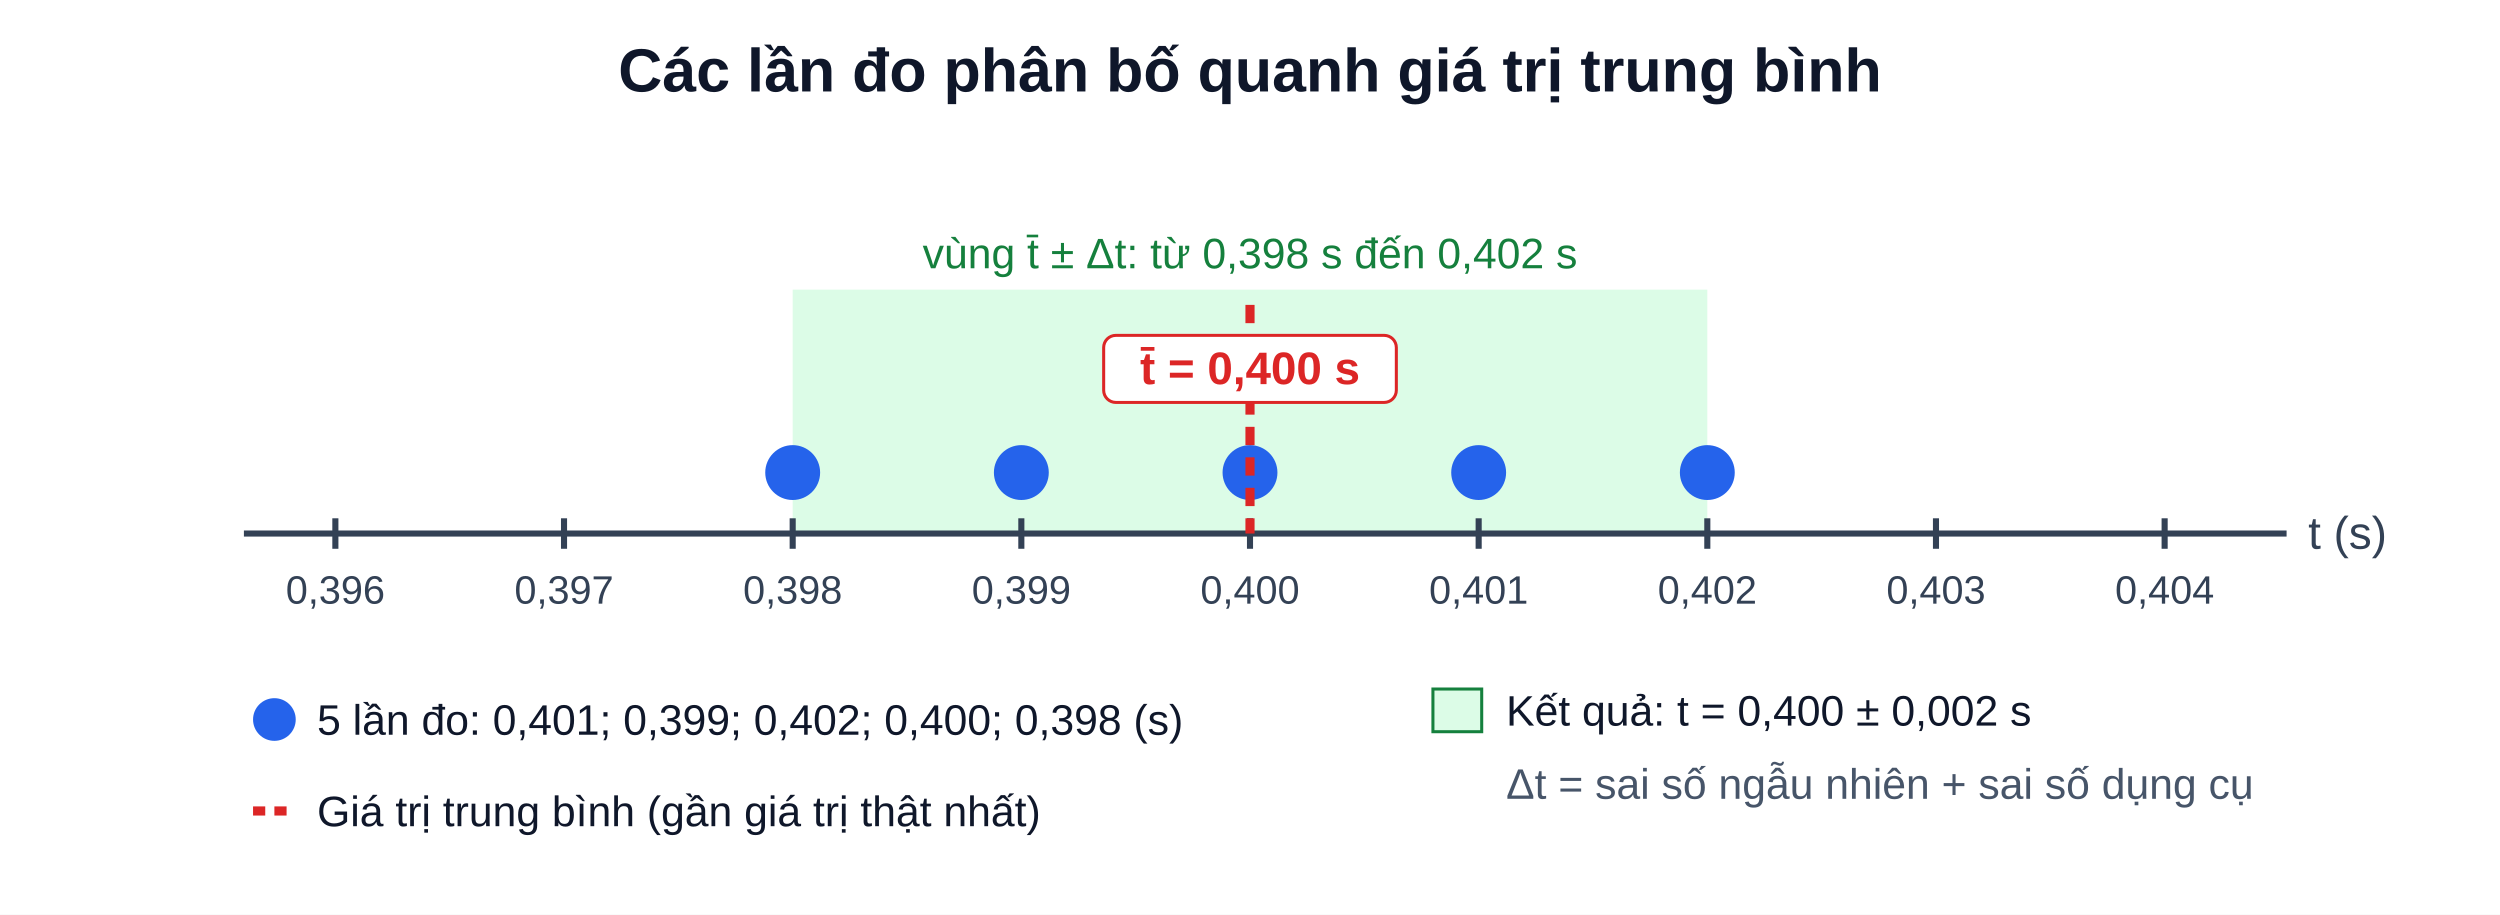
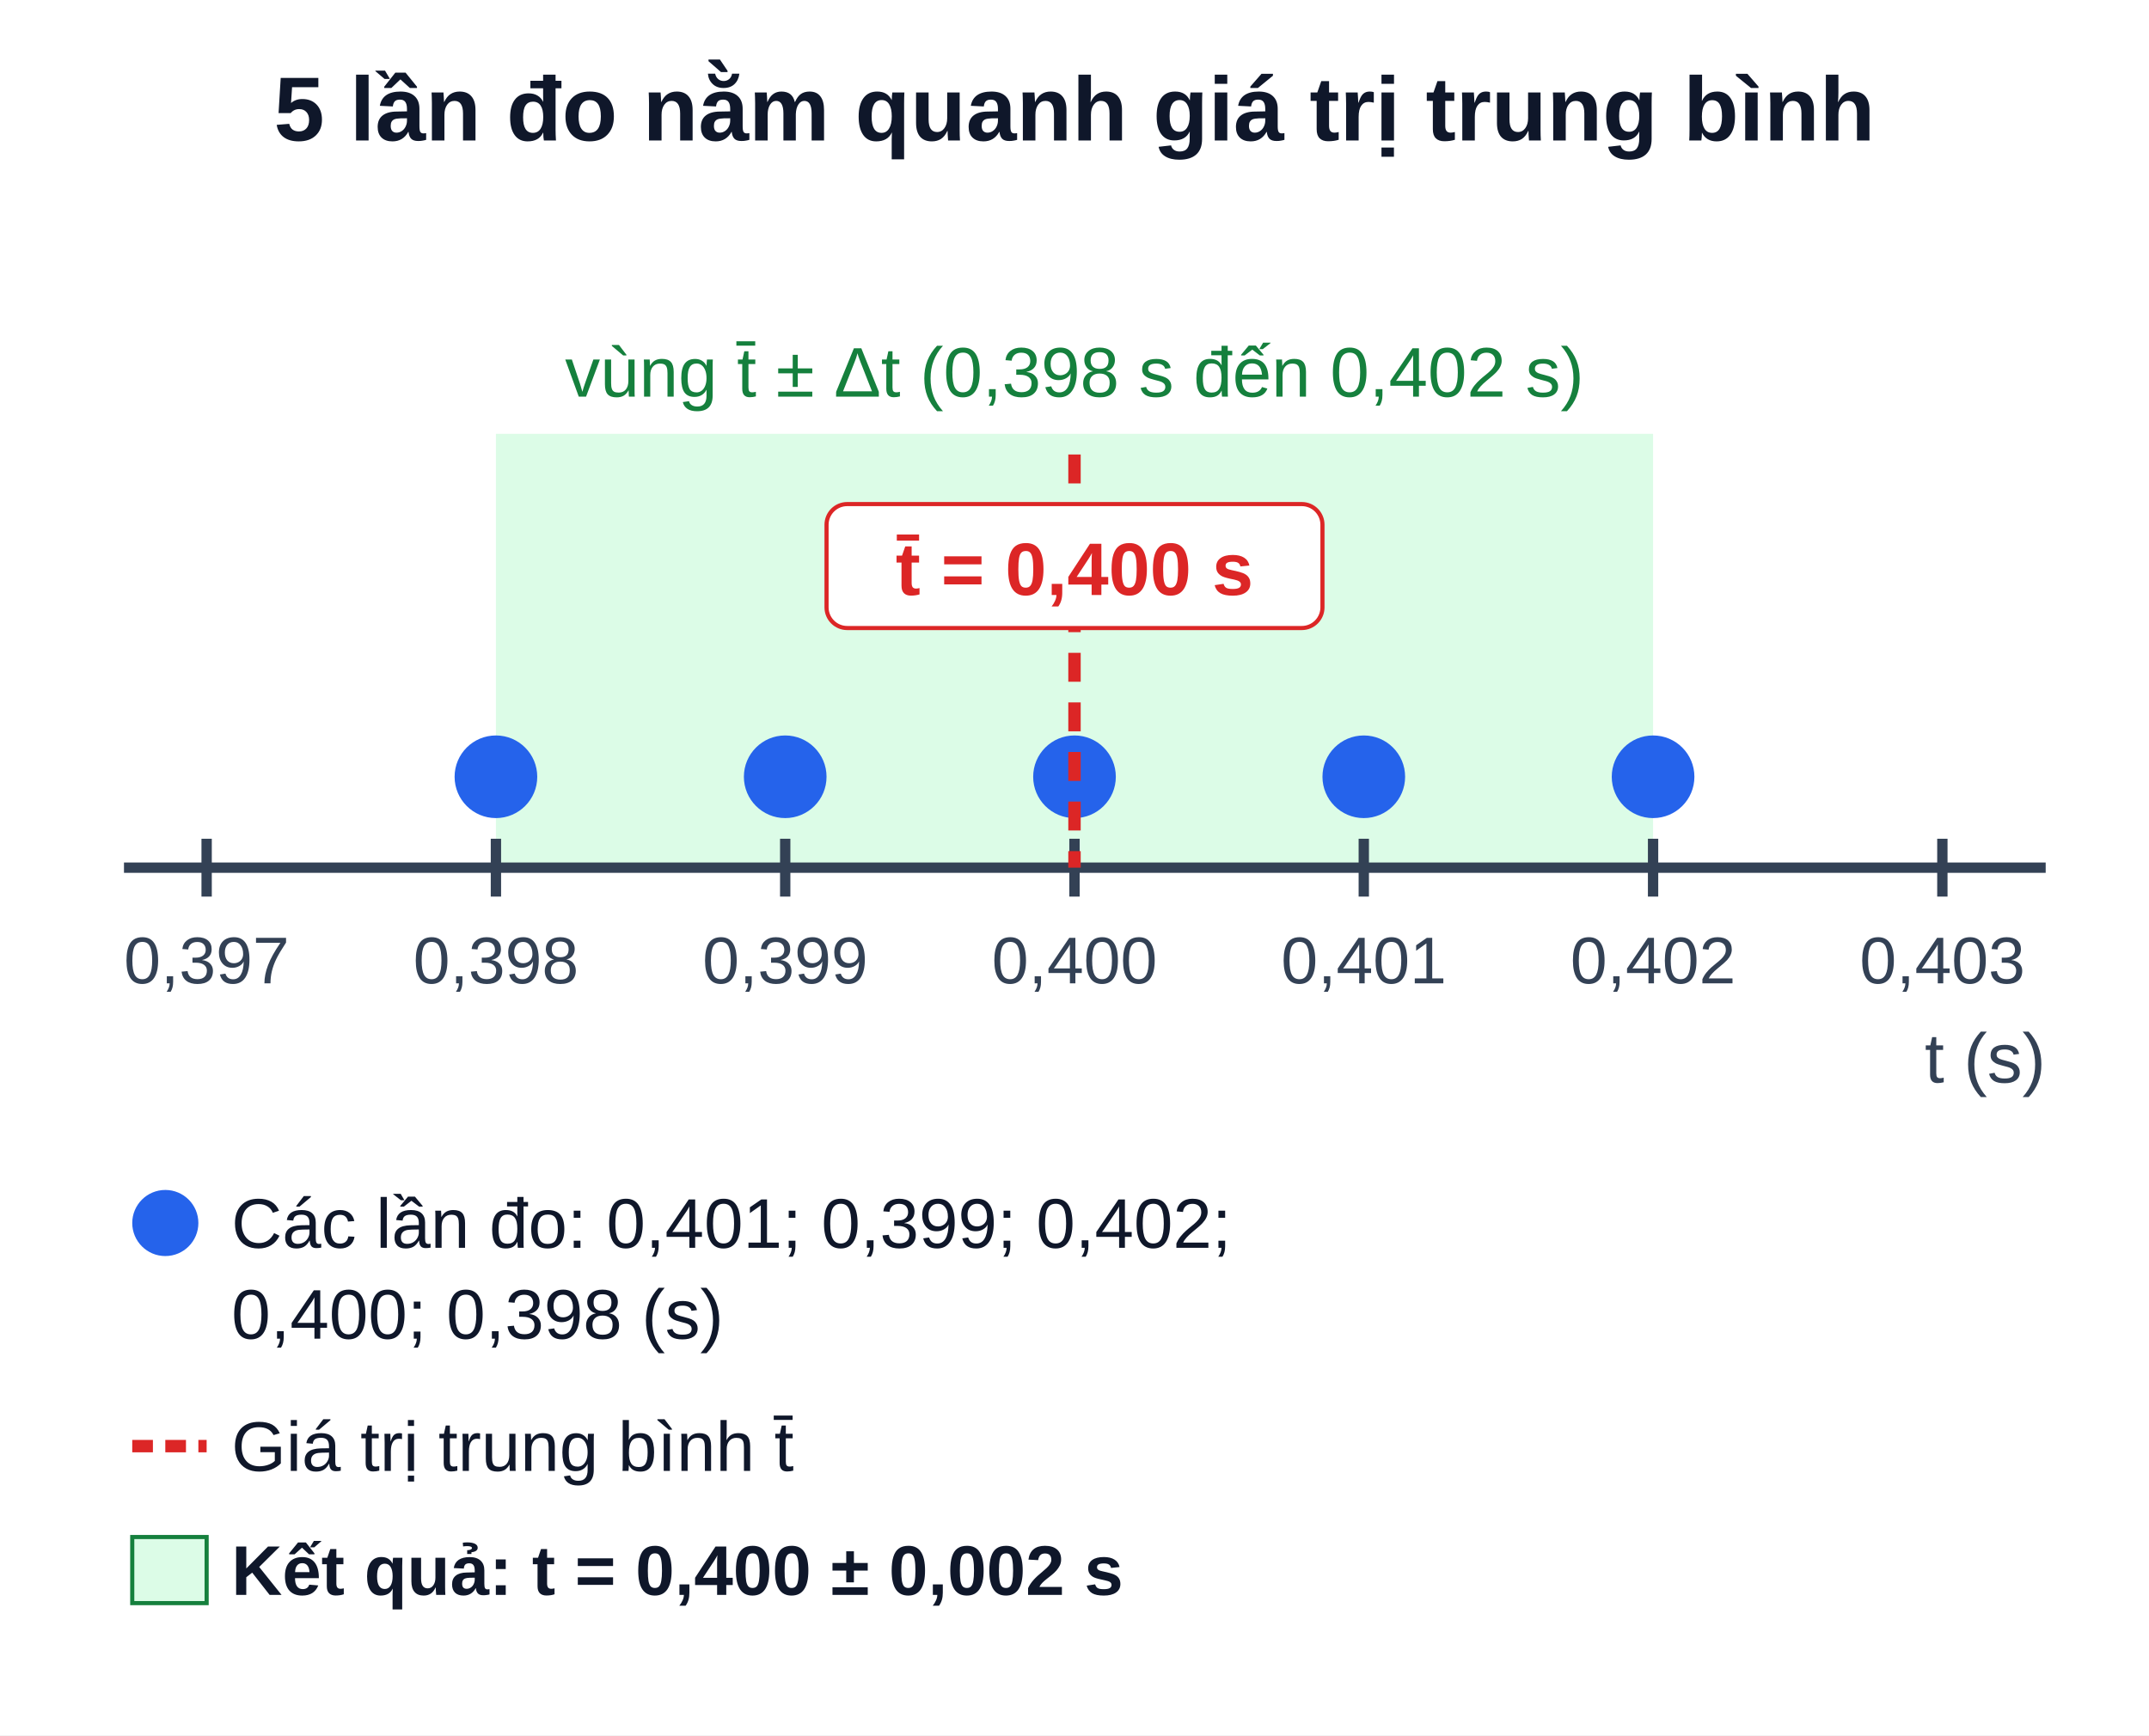
- <svg xmlns="http://www.w3.org/2000/svg" viewBox="0 0 820 300" font-family="Segoe UI, Arial, sans-serif">
-   <rect width="820" height="300" fill="#ffffff" />
-   <text x="410" y="30" text-anchor="middle" font-size="20" font-weight="700" fill="#0f172a">Các lần đo phân bố quanh giá trị trung bình</text>
-   <rect x="260" y="95" width="300" height="80" fill="#dcfce7" />
-   <text x="410" y="88" text-anchor="middle" font-size="14" fill="#15803d">vùng t̄ ± Δt: từ 0,398 s đến 0,402 s</text>
-   <line x1="80" y1="175" x2="750" y2="175" stroke="#334155" stroke-width="2" />
-   <g stroke="#334155" stroke-width="2">
-     <line x1="110" y1="170" x2="110" y2="180" />
-     <line x1="185" y1="170" x2="185" y2="180" />
-     <line x1="260" y1="170" x2="260" y2="180" />
-     <line x1="335" y1="170" x2="335" y2="180" />
-     <line x1="410" y1="170" x2="410" y2="180" />
-     <line x1="485" y1="170" x2="485" y2="180" />
-     <line x1="560" y1="170" x2="560" y2="180" />
-     <line x1="635" y1="170" x2="635" y2="180" />
-     <line x1="710" y1="170" x2="710" y2="180" />
+ <svg xmlns="http://www.w3.org/2000/svg" viewBox="0 0 520 420" font-family="Segoe UI, Arial, sans-serif">
+   <rect width="520" height="420" fill="#ffffff" />
+   <text x="260" y="34" text-anchor="middle" font-size="22" font-weight="700" fill="#0f172a">5 lần đo nằm quanh giá trị trung bình</text>
+   <rect x="120" y="105" width="280" height="105" fill="#dcfce7" />
+   <text x="260" y="96" text-anchor="middle" font-size="17" fill="#15803d">vùng t̄ ± Δt (0,398 s đến 0,402 s)</text>
+   <line x1="30" y1="210" x2="495" y2="210" stroke="#334155" stroke-width="2.5" />
+   <g stroke="#334155" stroke-width="2.5">
+     <line x1="50" y1="203" x2="50" y2="217" />
+     <line x1="120" y1="203" x2="120" y2="217" />
+     <line x1="190" y1="203" x2="190" y2="217" />
+     <line x1="260" y1="203" x2="260" y2="217" />
+     <line x1="330" y1="203" x2="330" y2="217" />
+     <line x1="400" y1="203" x2="400" y2="217" />
+     <line x1="470" y1="203" x2="470" y2="217" />
  </g>
-   <g font-size="13" text-anchor="middle" fill="#334155">
-     <text x="110" y="198">0,396</text>
-     <text x="185" y="198">0,397</text>
-     <text x="260" y="198">0,398</text>
-     <text x="335" y="198">0,399</text>
-     <text x="410" y="198">0,400</text>
-     <text x="485" y="198">0,401</text>
-     <text x="560" y="198">0,402</text>
-     <text x="635" y="198">0,403</text>
-     <text x="710" y="198">0,404</text>
-     <text x="770" y="180" font-size="15">t (s)</text>
+   <g font-size="16" text-anchor="middle" fill="#334155">
+     <text x="50" y="238">0,397</text>
+     <text x="120" y="238">0,398</text>
+     <text x="190" y="238">0,399</text>
+     <text x="260" y="238">0,400</text>
+     <text x="330" y="238">0,401</text>
+     <text x="400" y="238">0,402</text>
+     <text x="470" y="238">0,403</text>
  </g>
+   <text x="495" y="262" text-anchor="end" font-size="17" fill="#334155">t (s)</text>
  <g fill="#2563eb">
-     <circle cx="485" cy="155" r="9" />
-     <circle cx="335" cy="155" r="9" />
-     <circle cx="560" cy="155" r="9" />
-     <circle cx="410" cy="155" r="9" />
-     <circle cx="260" cy="155" r="9" />
+     <circle cx="330" cy="188" r="10" />
+     <circle cx="190" cy="188" r="10" />
+     <circle cx="400" cy="188" r="10" />
+     <circle cx="260" cy="188" r="10" />
+     <circle cx="120" cy="188" r="10" />
  </g>
-   <line x1="410" y1="100" x2="410" y2="175" stroke="#dc2626" stroke-width="3" stroke-dasharray="6 4" />
-   <rect x="362" y="110" width="96" height="22" rx="4" fill="#ffffff" stroke="#dc2626" />
-   <text x="410" y="126" text-anchor="middle" font-size="15" font-weight="700" fill="#dc2626">t̄ = 0,400 s</text>
-   <g font-size="14" fill="#0f172a">
-     <circle cx="90" cy="236" r="7" fill="#2563eb" />
-     <text x="104" y="241">5 lần đo: 0,401; 0,399; 0,402; 0,400; 0,398 (s)</text>
-     <line x1="83" y1="266" x2="97" y2="266" stroke="#dc2626" stroke-width="3" stroke-dasharray="4 3" />
-     <text x="104" y="271">Giá trị trung bình (gần giá trị thật nhất)</text>
-     <rect x="470" y="226" width="16" height="14" fill="#dcfce7" stroke="#15803d" />
-     <text x="494" y="238">Kết quả: t = 0,400 ± 0,002 s</text>
-     <text x="494" y="262" fill="#475569">Δt = sai số ngẫu nhiên + sai số dụng cụ</text>
+   <line x1="260" y1="110" x2="260" y2="210" stroke="#dc2626" stroke-width="3" stroke-dasharray="7 5" />
+   <rect x="200" y="122" width="120" height="30" rx="5" fill="#ffffff" stroke="#dc2626" />
+   <text x="260" y="144" text-anchor="middle" font-size="18" font-weight="700" fill="#dc2626">t̄ = 0,400 s</text>
+   <g font-size="17" fill="#0f172a">
+     <circle cx="40" cy="296" r="8" fill="#2563eb" />
+     <text x="56" y="302">Các lần đo: 0,401; 0,399; 0,402;</text>
+     <text x="56" y="324">0,400; 0,398 (s)</text>
+     <line x1="32" y1="350" x2="50" y2="350" stroke="#dc2626" stroke-width="3" stroke-dasharray="5 3" />
+     <text x="56" y="356">Giá trị trung bình t̄</text>
+     <rect x="32" y="372" width="18" height="16" fill="#dcfce7" stroke="#15803d" />
+     <text x="56" y="386" font-weight="700">Kết quả: t = 0,400 ± 0,002 s</text>
  </g>
</svg>
